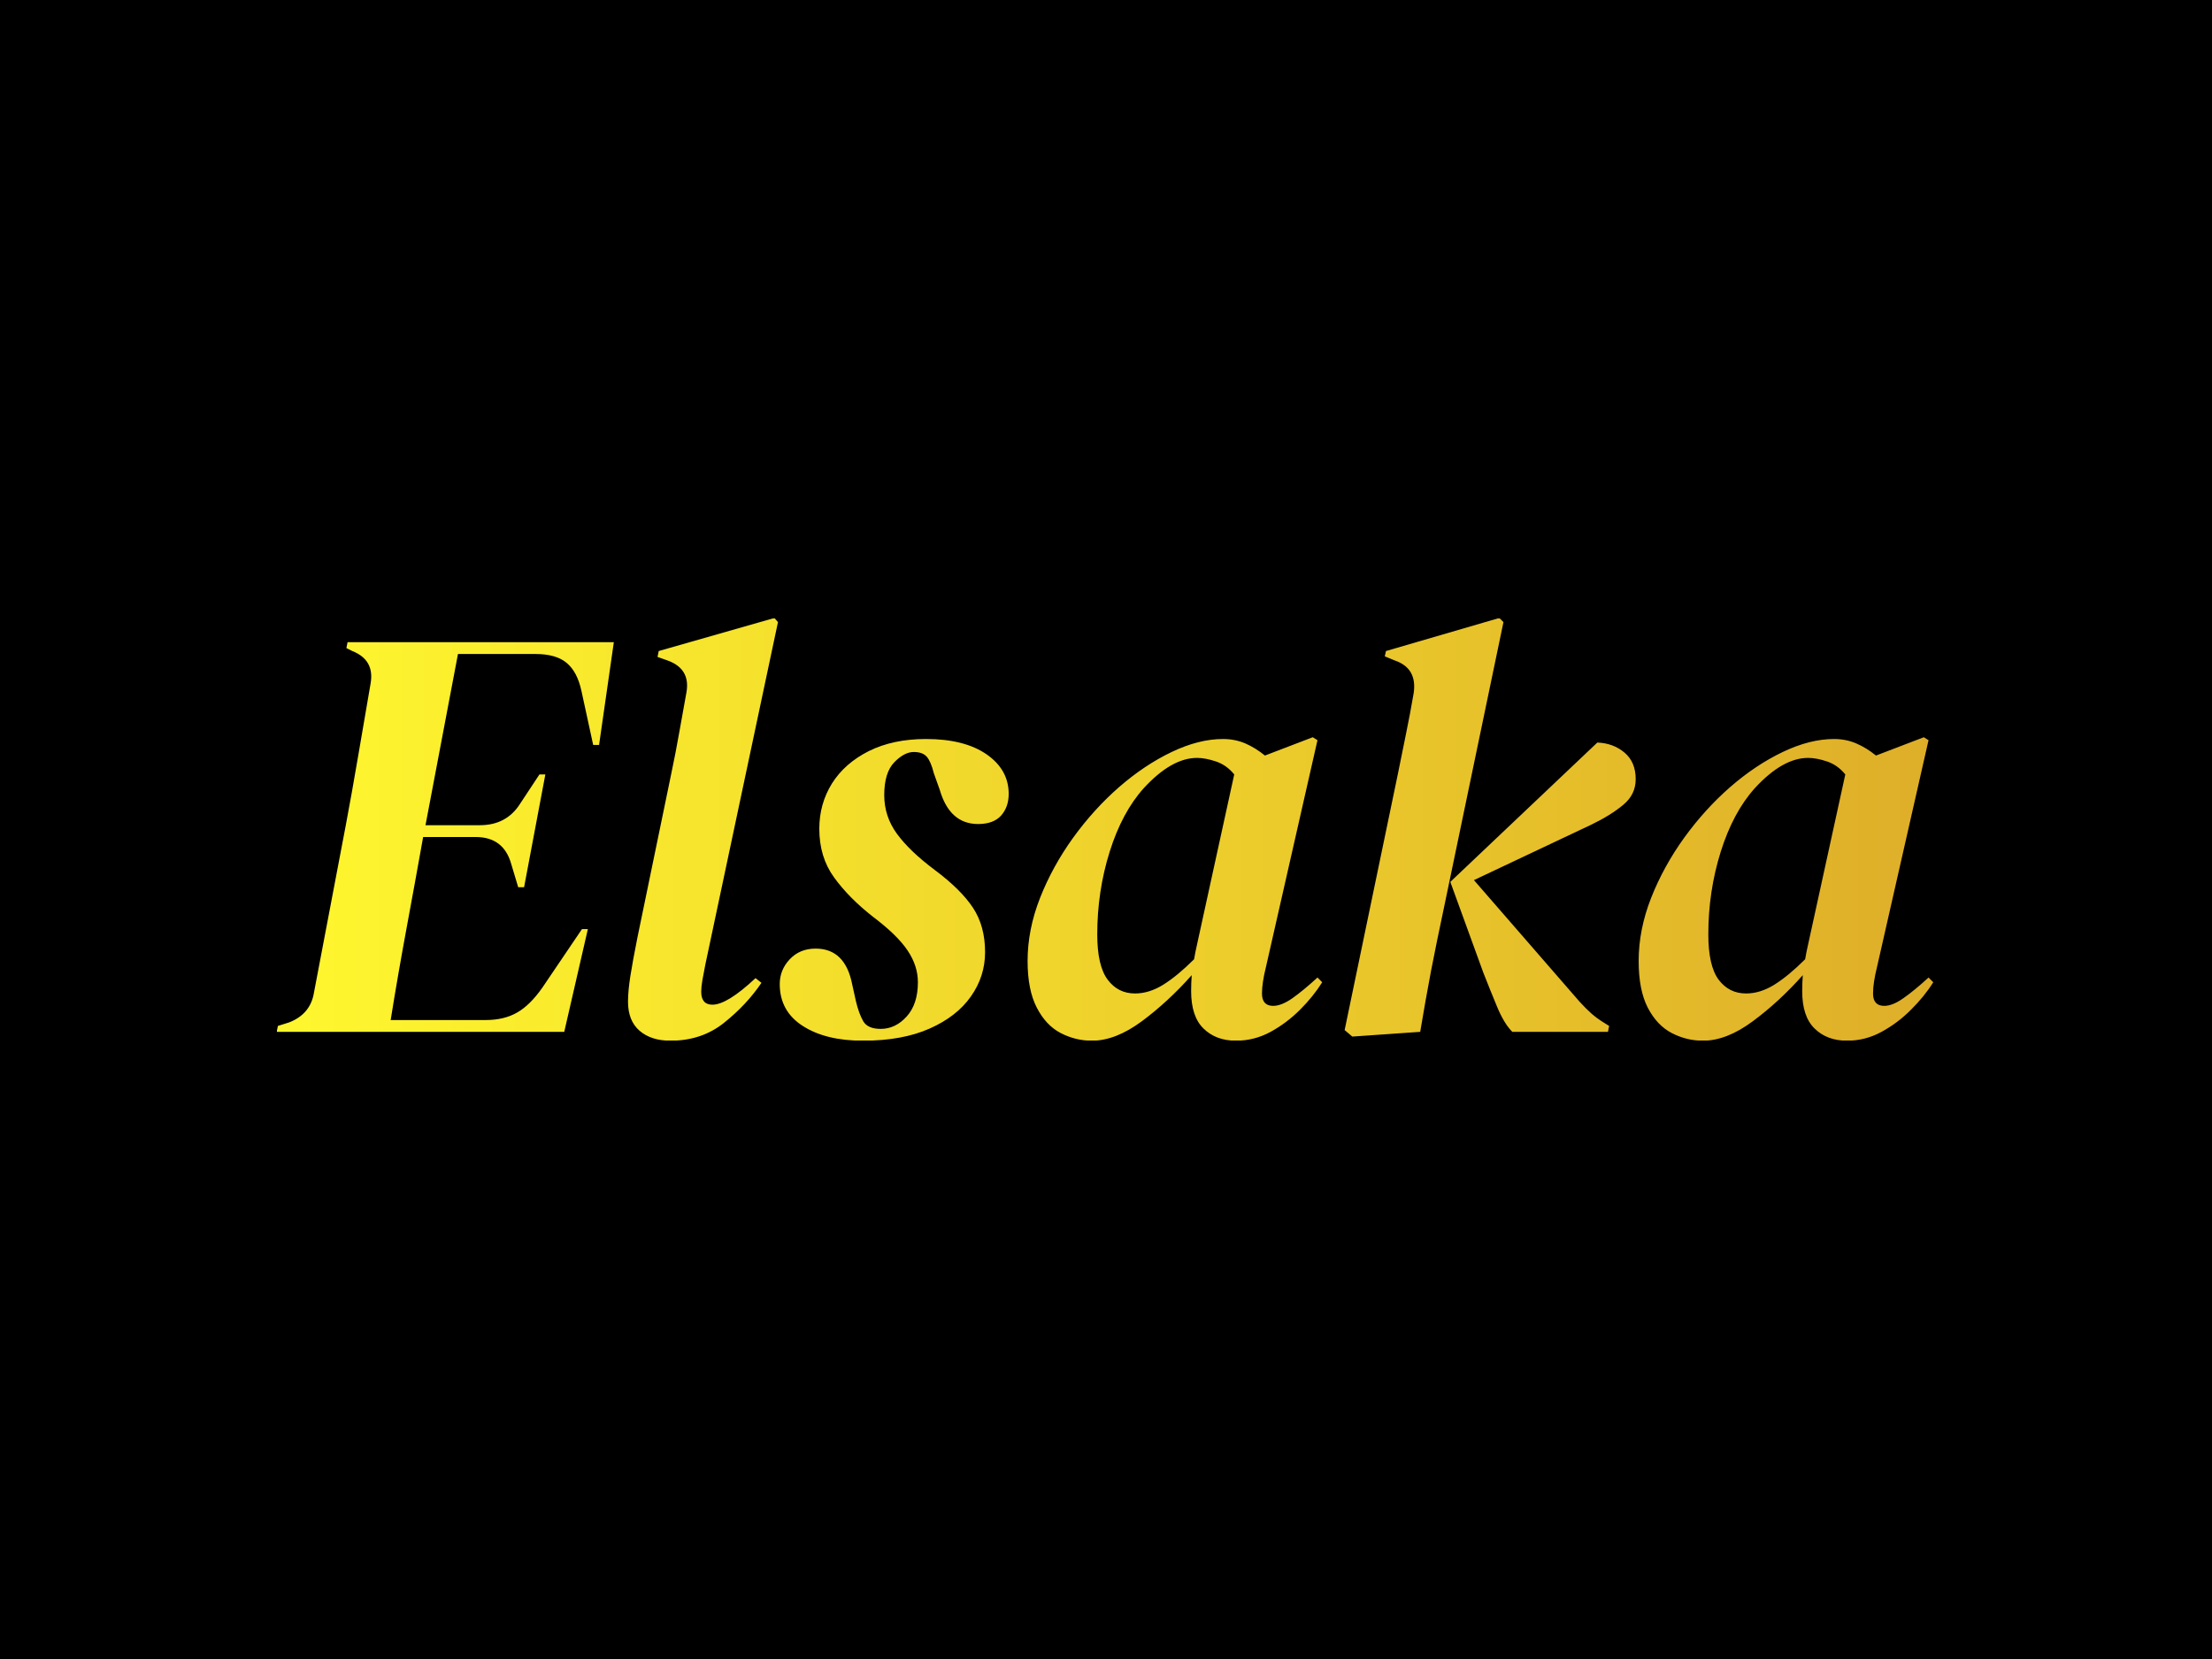
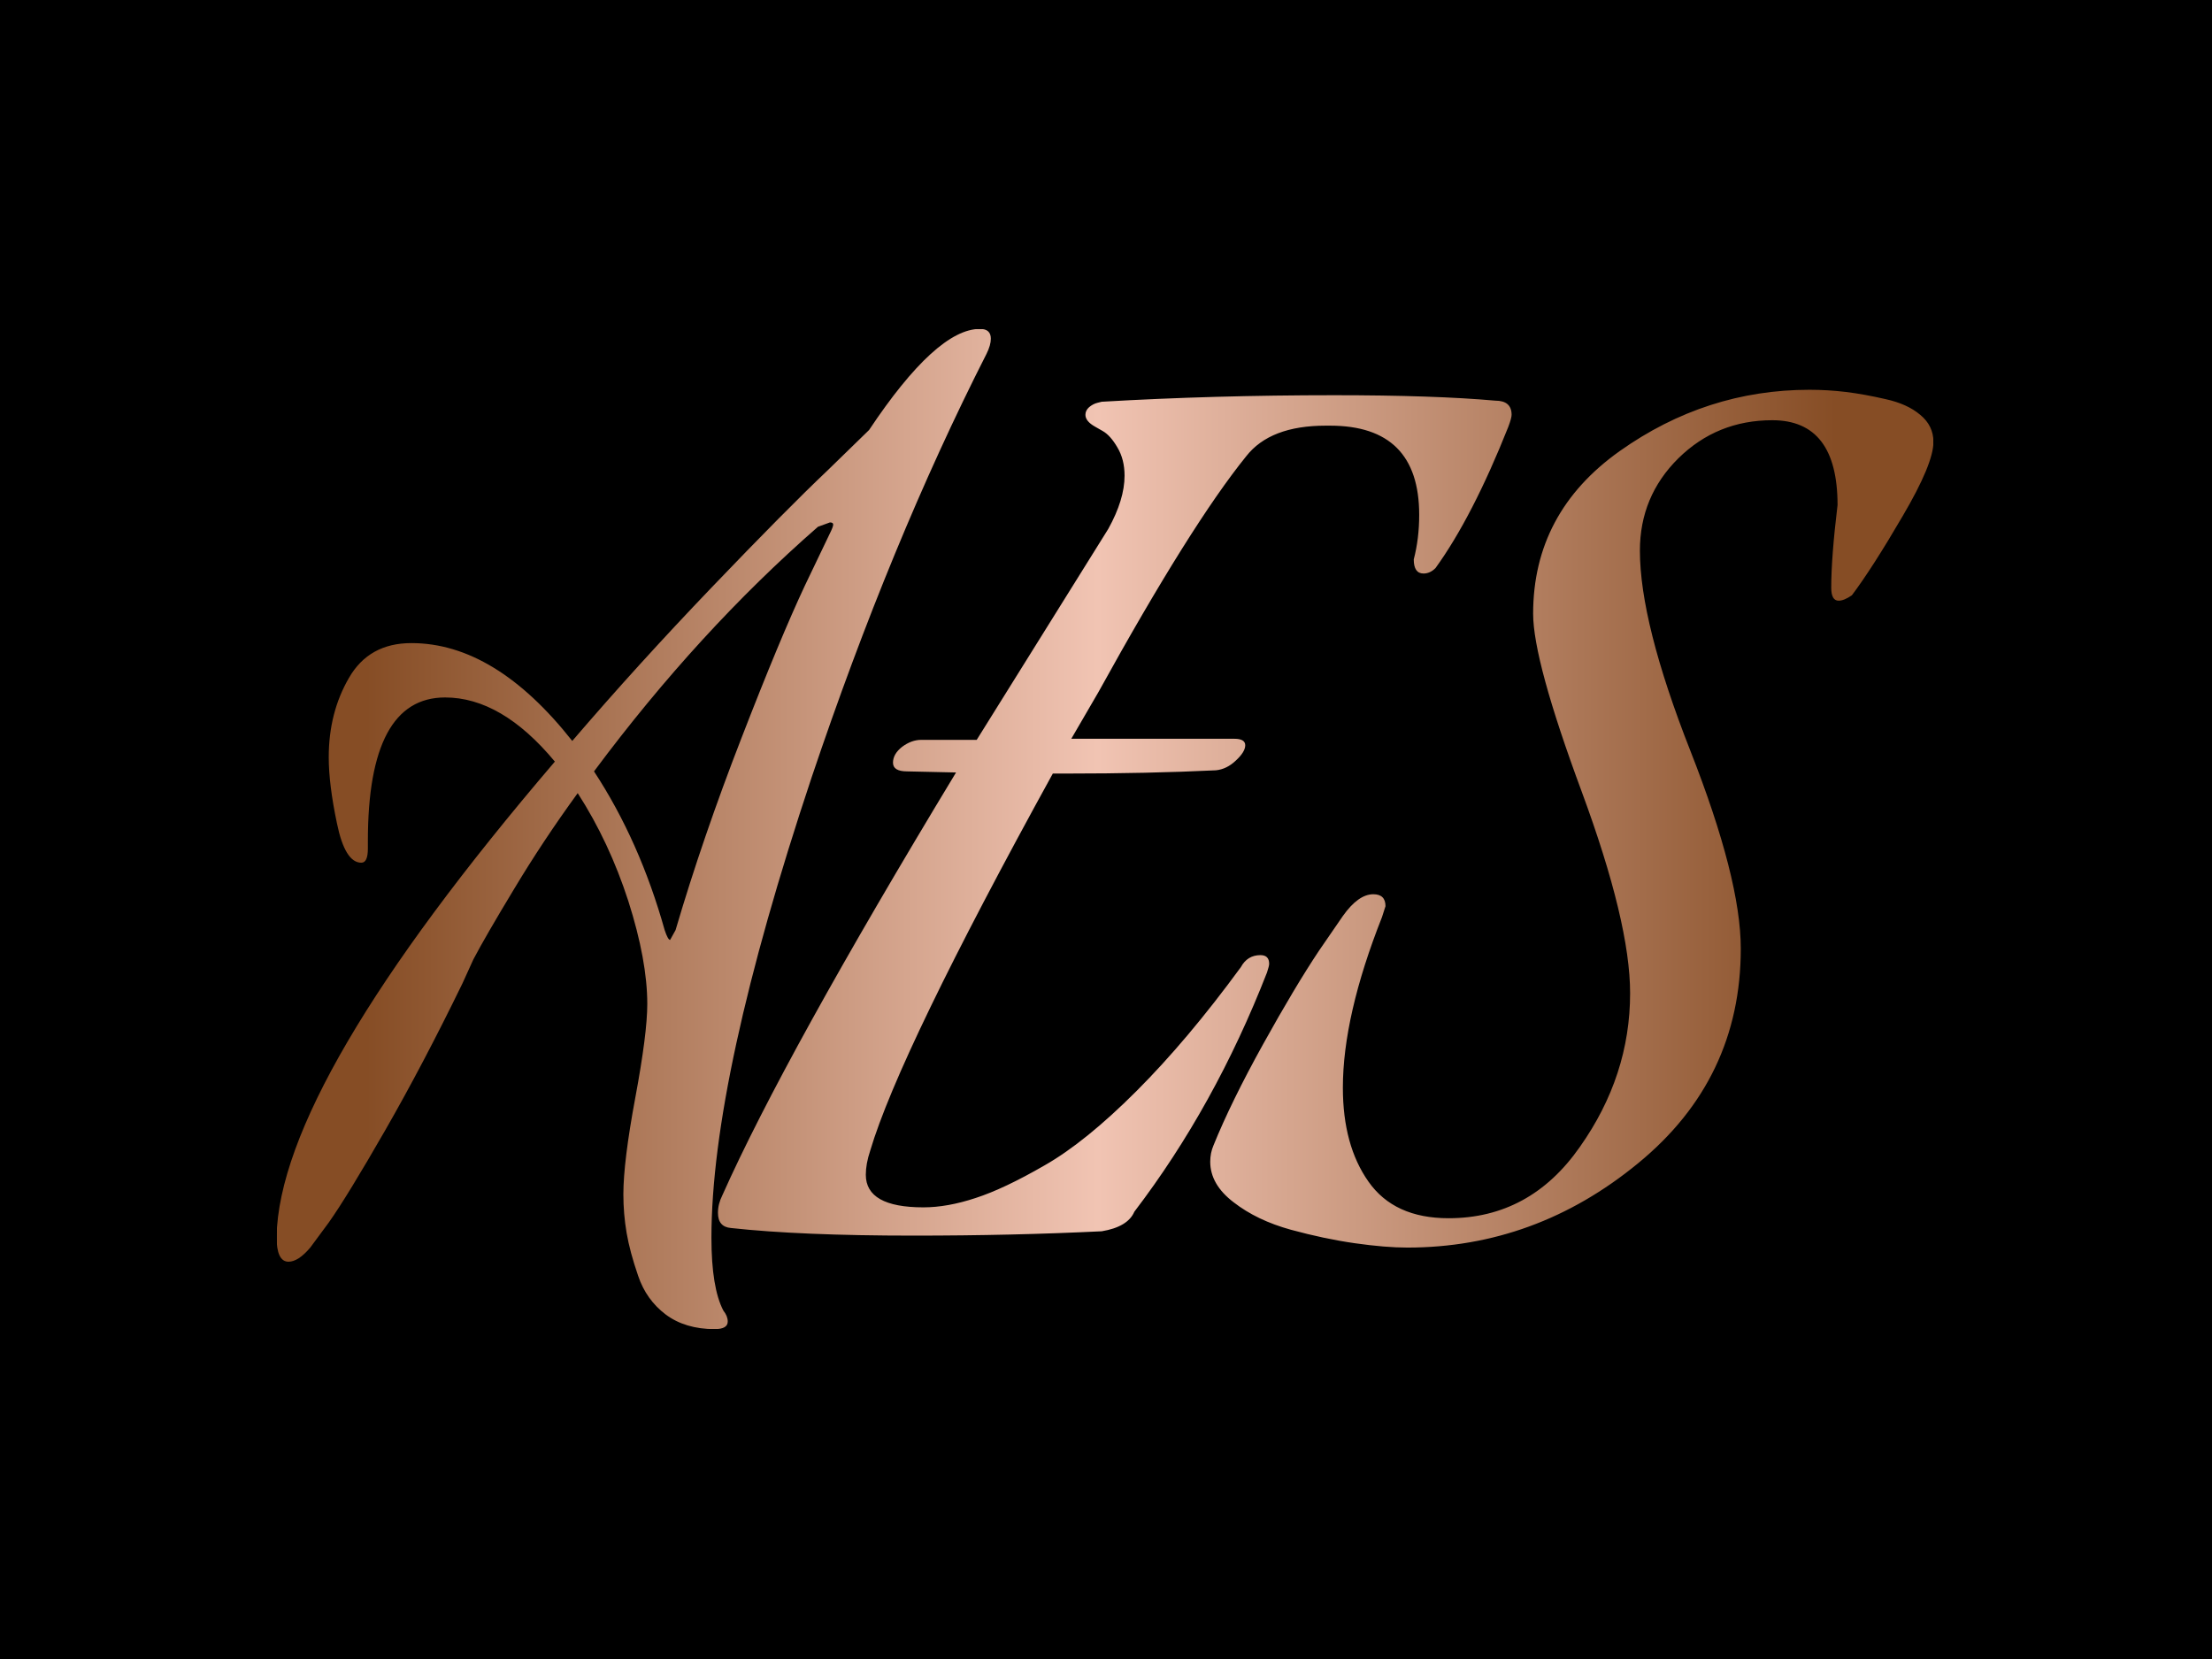
<svg xmlns="http://www.w3.org/2000/svg" version="1.1" width="2000" height="1500" viewBox="0 0 2000 1500">
  <rect width="2000" height="1500" fill="#000000" />
-   <g transform="matrix(0.75,0,0,0.75,249.0909,558.6058)">
-     <svg viewBox="0 0 396 101" data-background-color="#000000" preserveAspectRatio="xMidYMid meet" height="510" width="2000">
-       <g id="tight-bounds" transform="matrix(1,0,0,1,0.24,0.03807555)">
-         <svg viewBox="0 0 395.52 100.924" height="100.924" width="395.52">
+   <g transform="matrix(0.75,0,0,0.75,249.0909,296.9306)">
+     <svg viewBox="0 0 396 239" data-background-color="#000000" preserveAspectRatio="xMidYMid meet" height="1207" width="2000">
+       <g id="tight-bounds" transform="matrix(1,0,0,1,0.24,0.1173228)">
+         <svg viewBox="0 0 395.52 238.765" height="238.765" width="395.52">
          <g>
-             <svg viewBox="0 0 395.52 100.924" height="100.924" width="395.52">
+             <svg viewBox="0 0 395.52 238.765" height="238.765" width="395.52">
              <g>
-                 <svg viewBox="0 0 395.52 100.924" height="100.924" width="395.52">
+                 <svg viewBox="0 0 395.52 238.765" height="238.765" width="395.52">
                  <g id="textblocktransform">
-                     <svg viewBox="0 0 395.52 100.924" height="100.924" width="395.52" id="textblock">
+                     <svg viewBox="0 0 395.52 238.765" height="238.765" width="395.52" id="textblock">
                      <g>
-                         <svg viewBox="0 0 395.52 100.924" height="100.924" width="395.52">
+                         <svg viewBox="0 0 395.52 238.765" height="238.765" width="395.52">
                          <g transform="matrix(1,0,0,1,0,0)">
-                             <svg width="395.52" viewBox="0.1 -35.05 140.29 35.8" height="100.924" data-palette-color="url(#7fc81df3-0f0b-480c-96c5-76142c749a35)" />
+                             <svg width="395.52" viewBox="0.05 -41 76.2 46" height="238.765" data-palette-color="url(#ab4a2cf1-0ee8-407f-9004-e89c9a8594d7)">
+                               <g class="wordmark-text-0" data-fill-palette-color="primary" id="text-0" />
+                             </svg>
                          </g>
                        </svg>
                      </g>
                    </svg>
                  </g>
                </svg>
              </g>
-               <g />
            </svg>
          </g>
          <defs />
-           <mask id="ec3a5490-9aba-41fd-bedb-3b574b3ef901">
-             <g id="SvgjsG4765">
-               <svg viewBox="0 0 395.52 100.924" height="100.924" width="395.52">
+           <mask id="fc410f8c-c693-4af3-bf50-8f546093b7f7">
+             <g id="SvgjsG1740">
+               <svg viewBox="0 0 395.52 238.765" height="238.765" width="395.52">
                <g>
-                   <svg viewBox="0 0 395.52 100.924" height="100.924" width="395.52">
+                   <svg viewBox="0 0 395.52 238.765" height="238.765" width="395.52">
                    <g>
-                       <svg viewBox="0 0 395.52 100.924" height="100.924" width="395.52">
-                         <g id="SvgjsG4764">
-                           <svg viewBox="0 0 395.52 100.924" height="100.924" width="395.52" id="SvgjsSvg4763">
+                       <svg viewBox="0 0 395.52 238.765" height="238.765" width="395.52">
+                         <g id="SvgjsG1739">
+                           <svg viewBox="0 0 395.52 238.765" height="238.765" width="395.52" id="SvgjsSvg1738">
                            <g>
-                               <svg viewBox="0 0 395.52 100.924" height="100.924" width="395.52">
+                               <svg viewBox="0 0 395.52 238.765" height="238.765" width="395.52">
                                <g transform="matrix(1,0,0,1,0,0)">
-                                   <svg width="395.52" viewBox="0.1 -35.05 140.29 35.8" height="100.924" data-palette-color="url(#7fc81df3-0f0b-480c-96c5-76142c749a35)">
-                                     <path d="M24.45 0L0.1 0 0.2-0.5 1.15-0.8Q2.95-1.5 3.25-3.3L3.25-3.3 5.95-17.5Q6.45-20.15 7-23.38 7.55-26.6 8.05-29.5L8.05-29.5Q8.4-31.5 6.5-32.25L6.5-32.25 6-32.5 6.1-33 28.65-33 27.4-24.3 26.9-24.3 25.9-28.9Q25.55-30.5 24.65-31.25 23.75-32 22-32L22-32 15.45-32 12.7-17.5 17.3-17.5Q19.55-17.5 20.7-19.3L20.7-19.3 22.35-21.8 22.85-21.8 21.05-12.25 20.55-12.25 19.95-14.25Q19.3-16.5 16.95-16.5L16.95-16.5 12.5-16.5Q11.85-12.85 11.1-8.8 10.35-4.75 9.75-1L9.75-1 17.8-1Q19.35-1 20.45-1.63 21.55-2.25 22.6-3.75L22.6-3.75 25.95-8.7 26.45-8.7 24.45 0ZM33.45 0.75L33.45 0.75Q31.8 0.75 30.82-0.1 29.85-0.95 29.85-2.55L29.85-2.55Q29.85-3.45 30.05-4.73 30.25-6 30.65-8L30.65-8 33.5-21.8Q33.9-23.7 34.17-25.25 34.45-26.8 34.8-28.75L34.8-28.75Q35.15-30.75 33.2-31.45L33.2-31.45 32.35-31.75 32.45-32.25 42.25-35.05 42.55-34.7 36.4-5.7Q36.25-4.95 36.15-4.38 36.05-3.8 36.05-3.4L36.05-3.4Q36.05-2.3 37-2.3L37-2.3Q38.25-2.3 40.65-4.55L40.65-4.55 41.15-4.15Q39.9-2.3 38-0.78 36.1 0.75 33.45 0.75ZM49.75 0.75L49.75 0.75Q46.59 0.75 44.65-0.5 42.7-1.75 42.7-4.05L42.7-4.05Q42.7-5.25 43.55-6.15 44.4-7.05 45.74-7.05L45.74-7.05Q48.25-7.05 48.84-4L48.84-4 49.15-2.6Q49.4-1.55 49.77-0.9 50.15-0.25 51.25-0.25L51.25-0.25Q52.5-0.25 53.45-1.3 54.4-2.35 54.4-4.2L54.4-4.2Q54.4-5.6 53.52-6.9 52.65-8.2 50.59-9.75L50.59-9.75Q48.55-11.35 47.3-13.08 46.05-14.8 46.05-17.2L46.05-17.2Q46.05-19.3 47.12-21.03 48.2-22.75 50.25-23.78 52.3-24.8 55.09-24.8L55.09-24.8Q58.34-24.8 60.22-23.5 62.09-22.2 62.09-20.15L62.09-20.15Q62.09-19.05 61.45-18.32 60.8-17.6 59.5-17.6L59.5-17.6Q57.09-17.6 56.25-20.5L56.25-20.5 55.75-21.9Q55.5-22.9 55.15-23.3 54.8-23.7 54.05-23.7L54.05-23.7Q53.25-23.7 52.4-22.83 51.55-21.95 51.55-20.05L51.55-20.05Q51.55-18.25 52.62-16.78 53.7-15.3 55.84-13.7L55.84-13.7Q58.05-12.05 59.07-10.5 60.09-8.95 60.09-6.75L60.09-6.75Q60.09-4.7 58.89-3 57.7-1.3 55.4-0.28 53.09 0.75 49.75 0.75ZM69.14 0.75L69.14 0.75Q67.74 0.75 66.49 0.1 65.24-0.55 64.47-2.05 63.69-3.55 63.69-6L63.69-6Q63.69-8.65 64.74-11.33 65.79-14 67.54-16.43 69.29-18.85 71.44-20.73 73.59-22.6 75.89-23.7 78.19-24.8 80.24-24.8L80.24-24.8Q81.24-24.8 82.12-24.43 82.99-24.05 83.79-23.4L83.79-23.4 87.84-24.95 88.24-24.7 83.89-5.55Q83.54-4.15 83.54-3.25L83.54-3.25Q83.54-2.2 84.49-2.2L84.49-2.2Q85.19-2.2 86.12-2.85 87.04-3.5 88.24-4.6L88.24-4.6 88.64-4.2Q87.89-3 86.77-1.88 85.64-0.75 84.27 0 82.89 0.75 81.34 0.75L81.34 0.75Q79.64 0.75 78.59-0.28 77.54-1.3 77.54-3.45L77.54-3.45Q77.54-4.15 77.59-4.8L77.59-4.8Q75.59-2.55 73.37-0.9 71.14 0.75 69.14 0.75ZM69.59-8.25L69.59-8.25Q69.59-5.6 70.47-4.42 71.34-3.25 72.79-3.25L72.79-3.25Q73.99-3.25 75.19-4 76.39-4.75 77.79-6.15L77.79-6.15Q77.89-6.75 78.04-7.4L78.04-7.4 81.19-21.8Q80.54-22.6 79.64-22.9 78.74-23.2 78.04-23.2L78.04-23.2Q75.89-23.2 73.54-20.65L73.54-20.65Q71.69-18.6 70.64-15.25 69.59-11.9 69.59-8.25ZM96.94 0L91.19 0.4 90.54-0.15 95.04-21.8Q95.39-23.55 95.74-25.25 96.09-26.95 96.39-28.7L96.39-28.7Q96.69-30.8 94.79-31.45L94.79-31.45 93.94-31.8 94.04-32.25 103.64-35.05 103.99-34.7 98.99-10.7Q98.34-7.65 97.86-5.18 97.39-2.7 96.94 0L96.94 0ZM112.84 0L104.74 0Q104.04-0.7 103.44-2.15 102.84-3.6 102.29-5L102.29-5 99.49-12.7 111.94-24.5Q113.29-24.45 114.24-23.65 115.19-22.85 115.19-21.4L115.19-21.4Q115.19-20.1 114.14-19.23 113.09-18.35 111.44-17.55L111.44-17.55 101.49-12.85 110.44-2.55Q110.99-1.95 111.44-1.55 111.89-1.15 112.54-0.75L112.54-0.75 112.94-0.5 112.84 0ZM120.89 0.75L120.89 0.75Q119.49 0.75 118.24 0.1 116.99-0.55 116.21-2.05 115.44-3.55 115.44-6L115.44-6Q115.44-8.65 116.49-11.33 117.54-14 119.29-16.43 121.04-18.85 123.19-20.73 125.34-22.6 127.64-23.7 129.94-24.8 131.99-24.8L131.99-24.8Q132.99-24.8 133.86-24.43 134.74-24.05 135.54-23.4L135.54-23.4 139.59-24.95 139.99-24.7 135.64-5.55Q135.29-4.15 135.29-3.25L135.29-3.25Q135.29-2.2 136.24-2.2L136.24-2.2Q136.94-2.2 137.86-2.85 138.79-3.5 139.99-4.6L139.99-4.6 140.39-4.2Q139.64-3 138.51-1.88 137.39-0.75 136.01 0 134.64 0.75 133.09 0.75L133.09 0.75Q131.39 0.75 130.34-0.28 129.29-1.3 129.29-3.45L129.29-3.45Q129.29-4.15 129.34-4.8L129.34-4.8Q127.34-2.55 125.11-0.9 122.89 0.75 120.89 0.75ZM121.34-8.25L121.34-8.25Q121.34-5.6 122.21-4.42 123.09-3.25 124.54-3.25L124.54-3.25Q125.74-3.25 126.94-4 128.14-4.75 129.54-6.15L129.54-6.15Q129.64-6.75 129.79-7.4L129.79-7.4 132.94-21.8Q132.29-22.6 131.39-22.9 130.49-23.2 129.79-23.2L129.79-23.2Q127.64-23.2 125.29-20.65L125.29-20.65Q123.44-18.6 122.39-15.25 121.34-11.9 121.34-8.25Z" opacity="1" transform="matrix(1,0,0,1,0,0)" fill="white" class="wordmark-text-0" id="SvgjsPath4762" />
+                                   <svg width="395.52" viewBox="0.05 -41 76.2 46" height="238.765" data-palette-color="url(#ab4a2cf1-0ee8-407f-9004-e89c9a8594d7)">
+                                     <g class="wordmark-text-0" data-fill-palette-color="primary" id="SvgjsG1737">
+                                       <path d="M7.8-24.05L7.8-24.05Q4.25-24.05 4.25-17.45L4.25-17.45 4.25-17.1Q4.25-16.45 3.95-16.45L3.95-16.45Q3.2-16.45 2.83-18.25 2.45-20.05 2.45-21.3L2.45-21.3Q2.45-23.35 3.38-24.95 4.3-26.55 6.25-26.55L6.25-26.55Q10.1-26.55 13.65-22.05L13.65-22.05Q16.65-25.55 20.08-29.13 23.5-32.7 25.4-34.5L25.4-34.5 27.3-36.35Q30.4-41 32.4-41L32.4-41Q32.9-41 32.9-40.55L32.9-40.55Q32.9-40.25 32.7-39.85L32.7-39.85Q28.3-31.2 24.65-20.35L24.65-20.35Q20.05-6.55 20.05 0.8L20.05 0.8Q20.05 3.1 20.6 4.15L20.6 4.15Q20.8 4.4 20.8 4.65L20.8 4.65Q20.8 5 20.2 5L20.2 5Q18.85 5 17.95 4.33 17.05 3.65 16.68 2.55 16.3 1.45 16.15 0.58 16-0.3 16-1.2L16-1.2Q16-2.7 16.55-5.65 17.1-8.6 17.1-9.95L17.1-9.95Q17.1-11.95 16.23-14.68 15.35-17.4 13.9-19.65L13.9-19.65Q12.3-17.45 10.98-15.25 9.65-13.05 9.1-12L9.1-12 8.6-10.9Q6.8-7.2 5.05-4.15 3.3-1.1 2.45 0.1L2.45 0.1 1.6 1.25Q1.05 1.9 0.6 1.9L0.6 1.9Q0.05 1.9 0.05 0.75L0.05 0.75Q0.2-6.3 12.85-21.1L12.85-21.1Q10.4-24.05 7.8-24.05ZM25.5-32.1L24.95-31.9Q19.45-27.1 14.65-20.65L14.65-20.65Q16.75-17.45 17.9-13.35L17.9-13.35Q18.05-12.9 18.15-12.9L18.15-12.9 18.4-13.35Q19.65-17.6 21.43-22.18 23.2-26.75 24.35-29.2L24.35-29.2 25.5-31.6Q25.65-31.9 25.65-32 25.65-32.1 25.5-32.1L25.5-32.1ZM43.25-20.7L43.25-20.7Q40.15-20.55 36.35-20.55L36.35-20.55 35.75-20.55Q28.7-7.75 27.35-3.2L27.35-3.2Q27.15-2.6 27.15-2.1L27.15-2.1Q27.15-0.6 29.8-0.6L29.8-0.6Q30.9-0.6 32.2-1.03 33.5-1.45 35.37-2.53 37.25-3.6 39.6-5.95 41.95-8.3 44.4-11.65L44.4-11.65Q44.7-12.2 45.3-12.2L45.3-12.2Q45.7-12.2 45.7-11.8L45.7-11.8Q45.7-11.7 45.6-11.4L45.6-11.4Q43.2-5.25 39.5-0.4L39.5-0.4Q39.2 0.3 38 0.5L38 0.5Q33.9 0.7 29.35 0.7L29.35 0.7Q24.15 0.7 20.95 0.35L20.95 0.35Q20.35 0.3 20.35-0.35L20.35-0.35Q20.35-0.75 20.55-1.15L20.55-1.15Q23.4-7.55 31.3-20.6L31.3-20.6 29.05-20.65Q28.4-20.65 28.4-21.05 28.4-21.45 28.82-21.78 29.25-22.1 29.7-22.1L29.7-22.1 32.25-22.1 38.3-31.8Q39.05-33.15 39.05-34.25L39.05-34.25Q39.05-35 38.72-35.55 38.4-36.1 38.05-36.3L38.05-36.3 37.7-36.5Q37.25-36.75 37.25-37.05L37.25-37.05Q37.25-37.25 37.42-37.4 37.6-37.55 37.8-37.6L37.8-37.6 38-37.65Q43.15-37.95 48.7-37.95L48.7-37.95Q53.3-37.95 56.1-37.7L56.1-37.7Q56.85-37.7 56.85-37.05L56.85-37.05Q56.85-36.9 56.7-36.5L56.7-36.5Q55.05-32.35 53.35-30L53.35-30Q53.1-29.75 52.8-29.75L52.8-29.75Q52.35-29.75 52.35-30.4L52.35-30.4Q52.6-31.35 52.6-32.45L52.6-32.45Q52.6-36.55 48.5-36.55L48.5-36.55 48.3-36.55Q45.75-36.55 44.65-35.15L44.65-35.15Q42.1-32 37.85-24.3L37.85-24.3Q37.35-23.45 36.6-22.15L36.6-22.15 44.1-22.15Q44.6-22.15 44.6-21.85 44.6-21.55 44.17-21.15 43.75-20.75 43.25-20.7ZM43.14-3.45L43.14-3.45Q43.95-5.45 45.42-8.1 46.89-10.75 47.99-12.4L47.99-12.4 49.09-14Q49.8-15 50.49-15L50.49-15Q51.05-15 51.05-14.45L51.05-14.45 50.89-13.95Q49.09-9.4 49.09-6.1L49.09-6.1Q49.09-3.45 50.27-1.78 51.45-0.1 53.95-0.1L53.95-0.1Q57.7-0.1 59.99-3.38 62.3-6.65 62.3-10.45L62.3-10.45Q62.3-13.7 60.07-19.73 57.84-25.75 57.84-27.9L57.84-27.9Q57.84-32.55 61.82-35.38 65.8-38.2 70.55-38.2L70.55-38.2Q71.39-38.2 72.22-38.1 73.05-38 74.05-37.77 75.05-37.55 75.64-37.05 76.25-36.55 76.25-35.8L76.25-35.8Q76.25-34.8 74.84-32.4 73.44-30 72.5-28.75L72.5-28.75Q72.14-28.5 71.89-28.5L71.89-28.5Q71.55-28.5 71.55-29.1L71.55-29.1Q71.55-30.5 71.84-32.9L71.84-32.9Q71.84-36.8 68.84-36.8L68.84-36.8Q66.3-36.8 64.52-35.05 62.75-33.3 62.75-30.8L62.75-30.8Q62.75-27.5 65.07-21.6 67.39-15.7 67.39-12.5L67.39-12.5Q67.39-6.5 62.67-2.63 57.95 1.25 52.05 1.25L52.05 1.25Q51.05 1.25 49.64 1.05 48.24 0.85 46.7 0.43 45.14 0 44.07-0.83 42.99-1.65 42.99-2.7L42.99-2.7Q42.99-3.1 43.14-3.45Z" fill="white" />
+                                     </g>
                                  </svg>
                                </g>
                              </svg>
                            </g>
                          </svg>
                        </g>
                      </svg>
                    </g>
-                     <g />
                  </svg>
                </g>
                <defs>
                  <mask />
                </defs>
              </svg>
-               <rect width="395.52" height="100.924" fill="black" stroke="none" visibility="hidden" />
+               <rect width="395.52" height="238.765" fill="black" stroke="none" visibility="hidden" />
            </g>
          </mask>
-           <linearGradient x1="0" x2="1" y1="0.5" y2="0.5" id="7fc81df3-0f0b-480c-96c5-76142c749a35">
-             <stop stop-color="#fff72e" offset="0" />
-             <stop stop-color="#deae29" offset="1" />
+           <linearGradient x1="0.054" x2="0.941" y1="0.5" y2="0.5" id="ab4a2cf1-0ee8-407f-9004-e89c9a8594d7">
+             <stop stop-color="#864d25" offset="0" />
+             <stop stop-color="#f1c4b3" offset="0.498" />
+             <stop stop-color="#864d25" offset="1" />
          </linearGradient>
-           <rect width="395.52" height="100.924" fill="url(#7fc81df3-0f0b-480c-96c5-76142c749a35)" mask="url(#ec3a5490-9aba-41fd-bedb-3b574b3ef901)" data-fill-palette-color="primary" />
+           <rect width="395.52" height="238.765" fill="url(#ab4a2cf1-0ee8-407f-9004-e89c9a8594d7)" mask="url(#fc410f8c-c693-4af3-bf50-8f546093b7f7)" data-fill-palette-color="primary" />
        </svg>
-         <rect width="395.52" height="100.924" fill="none" stroke="none" visibility="hidden" />
+         <rect width="395.52" height="238.765" fill="none" stroke="none" visibility="hidden" />
      </g>
    </svg>
  </g>
</svg>
